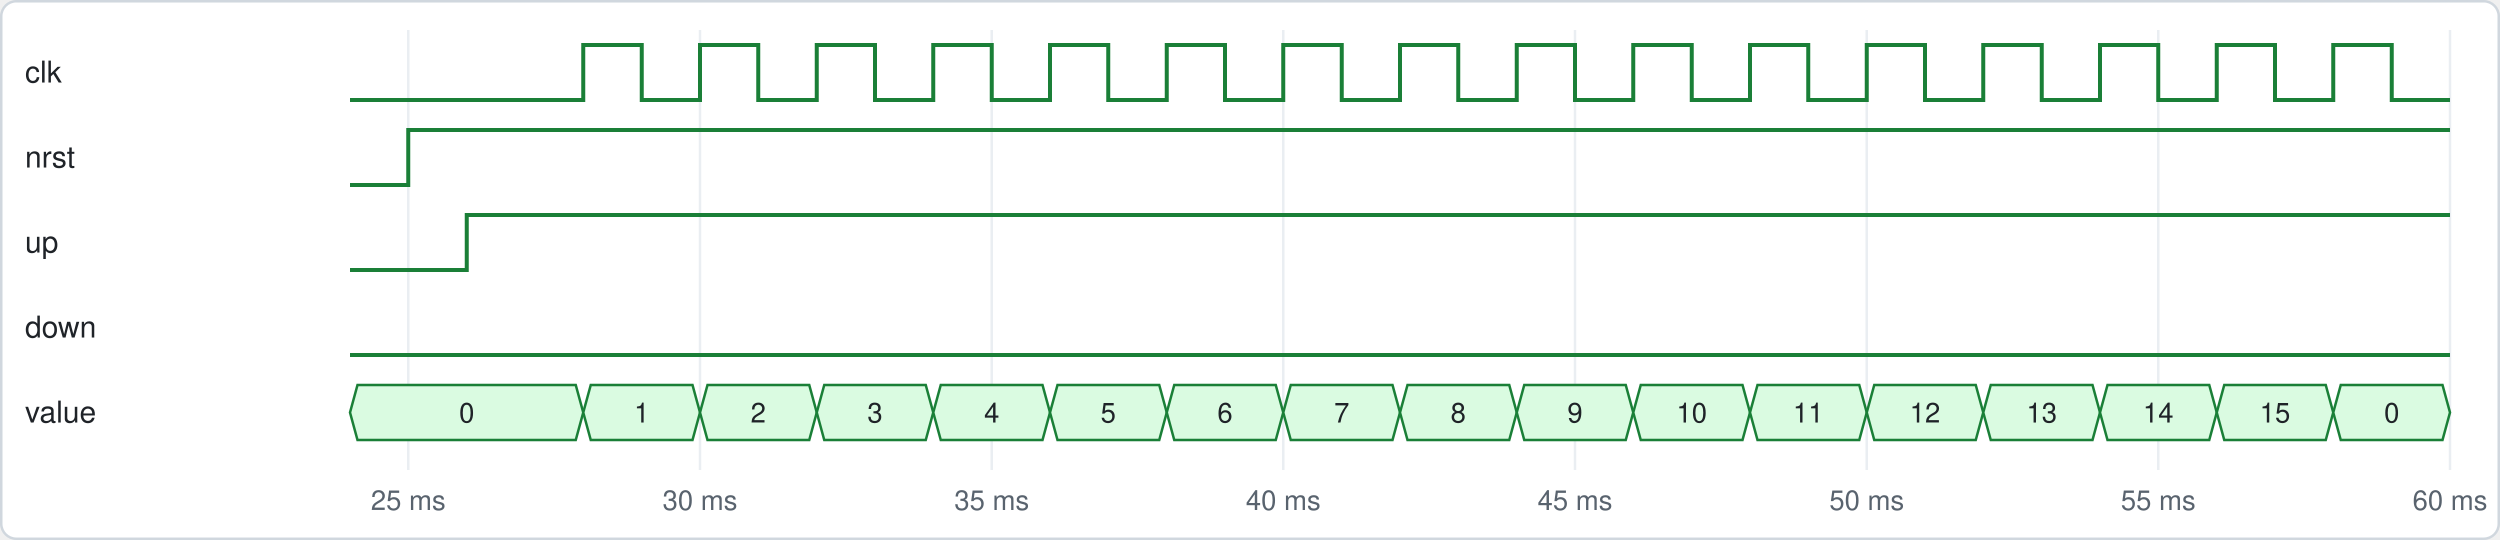
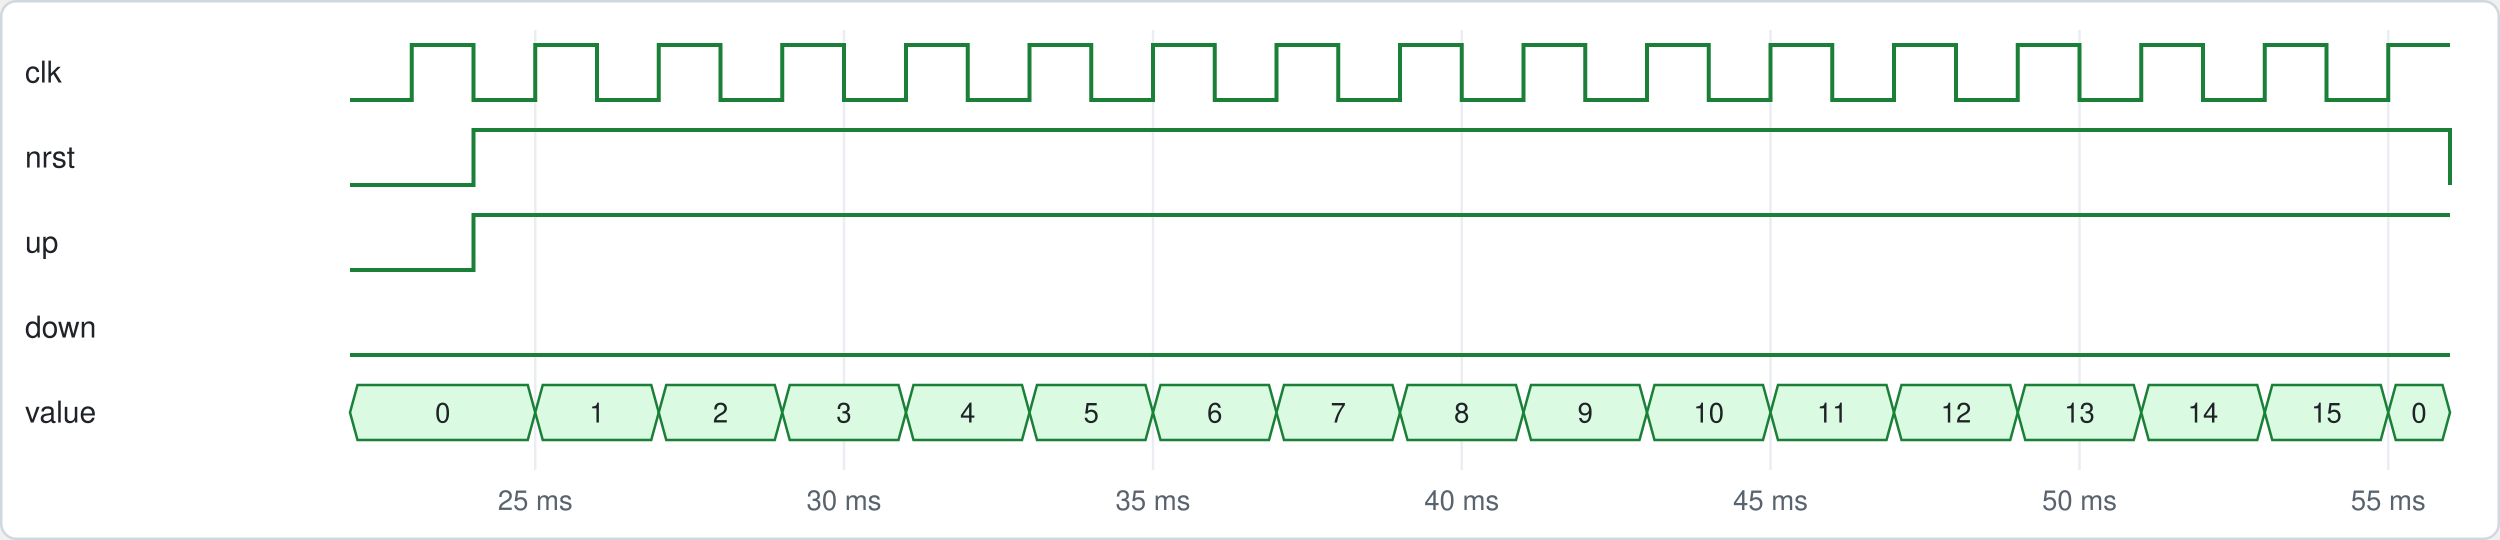
<svg xmlns="http://www.w3.org/2000/svg" width="1000" height="216" viewBox="0 0 1000 216" font-family="Helvetica, Arial, sans-serif" font-size="12">
  <rect x="0.5" y="0.5" width="999" height="215" rx="6" fill="#ffffff" stroke="#d0d7de" />
-   <line x1="163.3" y1="12" x2="163.3" y2="188" stroke="#eaeef2" />
-   <text x="163.3" y="204" text-anchor="middle" fill="#59636e" font-size="11">25 ms</text>
-   <line x1="280.0" y1="12" x2="280.0" y2="188" stroke="#eaeef2" />
-   <text x="280.0" y="204" text-anchor="middle" fill="#59636e" font-size="11">30 ms</text>
-   <line x1="396.7" y1="12" x2="396.7" y2="188" stroke="#eaeef2" />
-   <text x="396.7" y="204" text-anchor="middle" fill="#59636e" font-size="11">35 ms</text>
-   <line x1="513.3" y1="12" x2="513.3" y2="188" stroke="#eaeef2" />
-   <text x="513.3" y="204" text-anchor="middle" fill="#59636e" font-size="11">40 ms</text>
-   <line x1="630.0" y1="12" x2="630.0" y2="188" stroke="#eaeef2" />
-   <text x="630.0" y="204" text-anchor="middle" fill="#59636e" font-size="11">45 ms</text>
-   <line x1="746.7" y1="12" x2="746.7" y2="188" stroke="#eaeef2" />
-   <text x="746.7" y="204" text-anchor="middle" fill="#59636e" font-size="11">50 ms</text>
-   <line x1="863.3" y1="12" x2="863.3" y2="188" stroke="#eaeef2" />
-   <text x="863.3" y="204" text-anchor="middle" fill="#59636e" font-size="11">55 ms</text>
-   <line x1="980.0" y1="12" x2="980.0" y2="188" stroke="#eaeef2" />
-   <text x="980.0" y="204" text-anchor="middle" fill="#59636e" font-size="11">60 ms</text>
+   <line x1="214.1" y1="12" x2="214.1" y2="188" stroke="#eaeef2" />
+   <text x="214.1" y="204" text-anchor="middle" fill="#59636e" font-size="11">25 ms</text>
+   <line x1="337.6" y1="12" x2="337.6" y2="188" stroke="#eaeef2" />
+   <text x="337.6" y="204" text-anchor="middle" fill="#59636e" font-size="11">30 ms</text>
+   <line x1="461.2" y1="12" x2="461.2" y2="188" stroke="#eaeef2" />
+   <text x="461.2" y="204" text-anchor="middle" fill="#59636e" font-size="11">35 ms</text>
+   <line x1="584.7" y1="12" x2="584.7" y2="188" stroke="#eaeef2" />
+   <text x="584.7" y="204" text-anchor="middle" fill="#59636e" font-size="11">40 ms</text>
+   <line x1="708.2" y1="12" x2="708.2" y2="188" stroke="#eaeef2" />
+   <text x="708.2" y="204" text-anchor="middle" fill="#59636e" font-size="11">45 ms</text>
+   <line x1="831.8" y1="12" x2="831.8" y2="188" stroke="#eaeef2" />
+   <text x="831.8" y="204" text-anchor="middle" fill="#59636e" font-size="11">50 ms</text>
+   <line x1="955.3" y1="12" x2="955.3" y2="188" stroke="#eaeef2" />
+   <text x="955.3" y="204" text-anchor="middle" fill="#59636e" font-size="11">55 ms</text>
  <text x="10" y="33.0" fill="#1f2328">clk</text>
-   <polyline points="140.0,40.0 233.3,40.0 233.3,18.0 256.7,18.0 256.7,40.0 280.0,40.0 280.0,18.0 303.3,18.0 303.3,40.0 326.7,40.0 326.7,18.0 350.0,18.0 350.0,40.0 373.3,40.0 373.3,18.0 396.7,18.0 396.7,40.0 420.0,40.0 420.0,18.0 443.3,18.0 443.3,40.0 466.7,40.0 466.7,18.0 490.0,18.0 490.0,40.0 513.3,40.0 513.3,18.0 536.7,18.0 536.7,40.0 560.0,40.0 560.0,18.0 583.3,18.0 583.3,40.0 606.7,40.0 606.7,18.0 630.0,18.0 630.0,40.0 653.3,40.0 653.3,18.0 676.7,18.0 676.7,40.0 700.0,40.0 700.0,18.0 723.3,18.0 723.3,40.0 746.7,40.0 746.7,18.0 770.0,18.0 770.0,40.0 793.3,40.0 793.3,18.0 816.7,18.0 816.7,40.0 840.0,40.0 840.0,18.0 863.3,18.0 863.3,40.0 886.7,40.0 886.7,18.0 910.0,18.0 910.0,40.0 933.3,40.0 933.3,18.0 956.7,18.0 956.7,40.0 980.0,40.0" fill="none" stroke="#1a7f37" stroke-width="1.6" />
+   <polyline points="140.0,40.0 164.7,40.0 164.7,18.0 189.4,18.0 189.4,40.0 214.1,40.0 214.1,18.0 238.8,18.0 238.8,40.0 263.5,40.0 263.5,18.0 288.2,18.0 288.2,40.0 312.9,40.0 312.9,18.0 337.6,18.0 337.6,40.0 362.4,40.0 362.4,18.0 387.1,18.0 387.1,40.0 411.8,40.0 411.8,18.0 436.5,18.0 436.5,40.0 461.2,40.0 461.2,18.0 485.9,18.0 485.9,40.0 510.6,40.0 510.6,18.0 535.3,18.0 535.3,40.0 560.0,40.0 560.0,18.0 584.7,18.0 584.7,40.0 609.4,40.0 609.4,18.0 634.1,18.0 634.1,40.0 658.8,40.0 658.8,18.0 683.5,18.0 683.5,40.0 708.2,40.0 708.2,18.0 732.9,18.0 732.9,40.0 757.6,40.0 757.6,18.0 782.4,18.0 782.4,40.0 807.1,40.0 807.1,18.0 831.8,18.0 831.8,40.0 856.5,40.0 856.5,18.0 881.2,18.0 881.2,40.0 905.9,40.0 905.9,18.0 930.6,18.0 930.6,40.0 955.3,40.0 955.3,18.0 980.0,18.0" fill="none" stroke="#1a7f37" stroke-width="1.6" />
  <text x="10" y="67.0" fill="#1f2328">nrst</text>
-   <polyline points="140.0,74.0 163.3,74.0 163.3,52.0 980.0,52.0" fill="none" stroke="#1a7f37" stroke-width="1.6" />
+   <polyline points="140.0,74.0 189.4,74.0 189.4,52.0 980.0,52.0 980.0,74.0 980.0,74.0" fill="none" stroke="#1a7f37" stroke-width="1.6" />
  <text x="10" y="101.0" fill="#1f2328">up</text>
-   <polyline points="140.0,108.0 186.7,108.0 186.7,86.0 980.0,86.0" fill="none" stroke="#1a7f37" stroke-width="1.6" />
+   <polyline points="140.0,108.0 189.4,108.0 189.4,86.0 980.0,86.0" fill="none" stroke="#1a7f37" stroke-width="1.6" />
  <text x="10" y="135.0" fill="#1f2328">down</text>
  <polyline points="140.0,142.0 980.0,142.0" fill="none" stroke="#1a7f37" stroke-width="1.6" />
  <text x="10" y="169.0" fill="#1f2328">value</text>
-   <polygon points="140.0,165.0 143.0,154.0 230.3,154.0 233.3,165.0 230.3,176.0 143.0,176.0" fill="#dafbe1" stroke="#1a7f37" stroke-width="1" />
-   <text x="186.7" y="169.0" text-anchor="middle" fill="#1f2328" font-size="11">0</text>
-   <polygon points="233.3,165.0 236.3,154.0 277.0,154.0 280.0,165.0 277.0,176.0 236.3,176.0" fill="#dafbe1" stroke="#1a7f37" stroke-width="1" />
-   <text x="256.7" y="169.0" text-anchor="middle" fill="#1f2328" font-size="11">1</text>
-   <polygon points="280.0,165.0 283.0,154.0 323.7,154.0 326.7,165.0 323.7,176.0 283.0,176.0" fill="#dafbe1" stroke="#1a7f37" stroke-width="1" />
-   <text x="303.3" y="169.0" text-anchor="middle" fill="#1f2328" font-size="11">2</text>
-   <polygon points="326.7,165.0 329.7,154.0 370.3,154.0 373.3,165.0 370.3,176.0 329.7,176.0" fill="#dafbe1" stroke="#1a7f37" stroke-width="1" />
-   <text x="350.0" y="169.0" text-anchor="middle" fill="#1f2328" font-size="11">3</text>
-   <polygon points="373.3,165.0 376.3,154.0 417.0,154.0 420.0,165.0 417.0,176.0 376.3,176.0" fill="#dafbe1" stroke="#1a7f37" stroke-width="1" />
-   <text x="396.7" y="169.0" text-anchor="middle" fill="#1f2328" font-size="11">4</text>
-   <polygon points="420.0,165.0 423.0,154.0 463.7,154.0 466.7,165.0 463.7,176.0 423.0,176.0" fill="#dafbe1" stroke="#1a7f37" stroke-width="1" />
-   <text x="443.3" y="169.0" text-anchor="middle" fill="#1f2328" font-size="11">5</text>
-   <polygon points="466.7,165.0 469.7,154.0 510.3,154.0 513.3,165.0 510.3,176.0 469.7,176.0" fill="#dafbe1" stroke="#1a7f37" stroke-width="1" />
-   <text x="490.0" y="169.0" text-anchor="middle" fill="#1f2328" font-size="11">6</text>
-   <polygon points="513.3,165.0 516.3,154.0 557.0,154.0 560.0,165.0 557.0,176.0 516.3,176.0" fill="#dafbe1" stroke="#1a7f37" stroke-width="1" />
-   <text x="536.7" y="169.0" text-anchor="middle" fill="#1f2328" font-size="11">7</text>
-   <polygon points="560.0,165.0 563.0,154.0 603.7,154.0 606.7,165.0 603.7,176.0 563.0,176.0" fill="#dafbe1" stroke="#1a7f37" stroke-width="1" />
-   <text x="583.3" y="169.0" text-anchor="middle" fill="#1f2328" font-size="11">8</text>
-   <polygon points="606.7,165.0 609.7,154.0 650.3,154.0 653.3,165.0 650.3,176.0 609.7,176.0" fill="#dafbe1" stroke="#1a7f37" stroke-width="1" />
-   <text x="630.0" y="169.0" text-anchor="middle" fill="#1f2328" font-size="11">9</text>
-   <polygon points="653.3,165.0 656.3,154.0 697.0,154.0 700.0,165.0 697.0,176.0 656.3,176.0" fill="#dafbe1" stroke="#1a7f37" stroke-width="1" />
-   <text x="676.7" y="169.0" text-anchor="middle" fill="#1f2328" font-size="11">10</text>
-   <polygon points="700.0,165.0 703.0,154.0 743.7,154.0 746.7,165.0 743.7,176.0 703.0,176.0" fill="#dafbe1" stroke="#1a7f37" stroke-width="1" />
-   <text x="723.3" y="169.0" text-anchor="middle" fill="#1f2328" font-size="11">11</text>
-   <polygon points="746.7,165.0 749.7,154.0 790.3,154.0 793.3,165.0 790.3,176.0 749.7,176.0" fill="#dafbe1" stroke="#1a7f37" stroke-width="1" />
-   <text x="770.0" y="169.0" text-anchor="middle" fill="#1f2328" font-size="11">12</text>
-   <polygon points="793.3,165.0 796.3,154.0 837.0,154.0 840.0,165.0 837.0,176.0 796.3,176.0" fill="#dafbe1" stroke="#1a7f37" stroke-width="1" />
-   <text x="816.7" y="169.0" text-anchor="middle" fill="#1f2328" font-size="11">13</text>
-   <polygon points="840.0,165.0 843.0,154.0 883.7,154.0 886.7,165.0 883.7,176.0 843.0,176.0" fill="#dafbe1" stroke="#1a7f37" stroke-width="1" />
-   <text x="863.3" y="169.0" text-anchor="middle" fill="#1f2328" font-size="11">14</text>
-   <polygon points="886.7,165.0 889.7,154.0 930.3,154.0 933.3,165.0 930.3,176.0 889.7,176.0" fill="#dafbe1" stroke="#1a7f37" stroke-width="1" />
-   <text x="910.0" y="169.0" text-anchor="middle" fill="#1f2328" font-size="11">15</text>
-   <polygon points="933.3,165.0 936.3,154.0 977.0,154.0 980.0,165.0 977.0,176.0 936.3,176.0" fill="#dafbe1" stroke="#1a7f37" stroke-width="1" />
-   <text x="956.7" y="169.0" text-anchor="middle" fill="#1f2328" font-size="11">0</text>
+   <polygon points="140.0,165.0 143.0,154.0 211.1,154.0 214.1,165.0 211.1,176.0 143.0,176.0" fill="#dafbe1" stroke="#1a7f37" stroke-width="1" />
+   <text x="177.1" y="169.0" text-anchor="middle" fill="#1f2328" font-size="11">0</text>
+   <polygon points="214.1,165.0 217.1,154.0 260.5,154.0 263.5,165.0 260.5,176.0 217.1,176.0" fill="#dafbe1" stroke="#1a7f37" stroke-width="1" />
+   <text x="238.8" y="169.0" text-anchor="middle" fill="#1f2328" font-size="11">1</text>
+   <polygon points="263.5,165.0 266.5,154.0 309.9,154.0 312.9,165.0 309.9,176.0 266.5,176.0" fill="#dafbe1" stroke="#1a7f37" stroke-width="1" />
+   <text x="288.2" y="169.0" text-anchor="middle" fill="#1f2328" font-size="11">2</text>
+   <polygon points="312.9,165.0 315.9,154.0 359.4,154.0 362.4,165.0 359.4,176.0 315.9,176.0" fill="#dafbe1" stroke="#1a7f37" stroke-width="1" />
+   <text x="337.6" y="169.0" text-anchor="middle" fill="#1f2328" font-size="11">3</text>
+   <polygon points="362.4,165.0 365.4,154.0 408.8,154.0 411.8,165.0 408.8,176.0 365.4,176.0" fill="#dafbe1" stroke="#1a7f37" stroke-width="1" />
+   <text x="387.1" y="169.0" text-anchor="middle" fill="#1f2328" font-size="11">4</text>
+   <polygon points="411.8,165.0 414.8,154.0 458.2,154.0 461.2,165.0 458.2,176.0 414.8,176.0" fill="#dafbe1" stroke="#1a7f37" stroke-width="1" />
+   <text x="436.5" y="169.0" text-anchor="middle" fill="#1f2328" font-size="11">5</text>
+   <polygon points="461.2,165.0 464.2,154.0 507.6,154.0 510.6,165.0 507.6,176.0 464.2,176.0" fill="#dafbe1" stroke="#1a7f37" stroke-width="1" />
+   <text x="485.9" y="169.0" text-anchor="middle" fill="#1f2328" font-size="11">6</text>
+   <polygon points="510.6,165.0 513.6,154.0 557.0,154.0 560.0,165.0 557.0,176.0 513.6,176.0" fill="#dafbe1" stroke="#1a7f37" stroke-width="1" />
+   <text x="535.3" y="169.0" text-anchor="middle" fill="#1f2328" font-size="11">7</text>
+   <polygon points="560.0,165.0 563.0,154.0 606.4,154.0 609.4,165.0 606.4,176.0 563.0,176.0" fill="#dafbe1" stroke="#1a7f37" stroke-width="1" />
+   <text x="584.7" y="169.0" text-anchor="middle" fill="#1f2328" font-size="11">8</text>
+   <polygon points="609.4,165.0 612.4,154.0 655.8,154.0 658.8,165.0 655.8,176.0 612.4,176.0" fill="#dafbe1" stroke="#1a7f37" stroke-width="1" />
+   <text x="634.1" y="169.0" text-anchor="middle" fill="#1f2328" font-size="11">9</text>
+   <polygon points="658.8,165.0 661.8,154.0 705.2,154.0 708.2,165.0 705.2,176.0 661.8,176.0" fill="#dafbe1" stroke="#1a7f37" stroke-width="1" />
+   <text x="683.5" y="169.0" text-anchor="middle" fill="#1f2328" font-size="11">10</text>
+   <polygon points="708.2,165.0 711.2,154.0 754.6,154.0 757.6,165.0 754.6,176.0 711.2,176.0" fill="#dafbe1" stroke="#1a7f37" stroke-width="1" />
+   <text x="732.9" y="169.0" text-anchor="middle" fill="#1f2328" font-size="11">11</text>
+   <polygon points="757.6,165.0 760.6,154.0 804.1,154.0 807.1,165.0 804.1,176.0 760.6,176.0" fill="#dafbe1" stroke="#1a7f37" stroke-width="1" />
+   <text x="782.4" y="169.0" text-anchor="middle" fill="#1f2328" font-size="11">12</text>
+   <polygon points="807.1,165.0 810.1,154.0 853.5,154.0 856.5,165.0 853.5,176.0 810.1,176.0" fill="#dafbe1" stroke="#1a7f37" stroke-width="1" />
+   <text x="831.8" y="169.0" text-anchor="middle" fill="#1f2328" font-size="11">13</text>
+   <polygon points="856.5,165.0 859.5,154.0 902.9,154.0 905.9,165.0 902.9,176.0 859.5,176.0" fill="#dafbe1" stroke="#1a7f37" stroke-width="1" />
+   <text x="881.2" y="169.0" text-anchor="middle" fill="#1f2328" font-size="11">14</text>
+   <polygon points="905.9,165.0 908.9,154.0 952.3,154.0 955.3,165.0 952.3,176.0 908.9,176.0" fill="#dafbe1" stroke="#1a7f37" stroke-width="1" />
+   <text x="930.6" y="169.0" text-anchor="middle" fill="#1f2328" font-size="11">15</text>
+   <polygon points="955.3,165.0 958.3,154.0 977.0,154.0 980.0,165.0 977.0,176.0 958.3,176.0" fill="#dafbe1" stroke="#1a7f37" stroke-width="1" />
+   <text x="967.6" y="169.0" text-anchor="middle" fill="#1f2328" font-size="11">0</text>
</svg>
